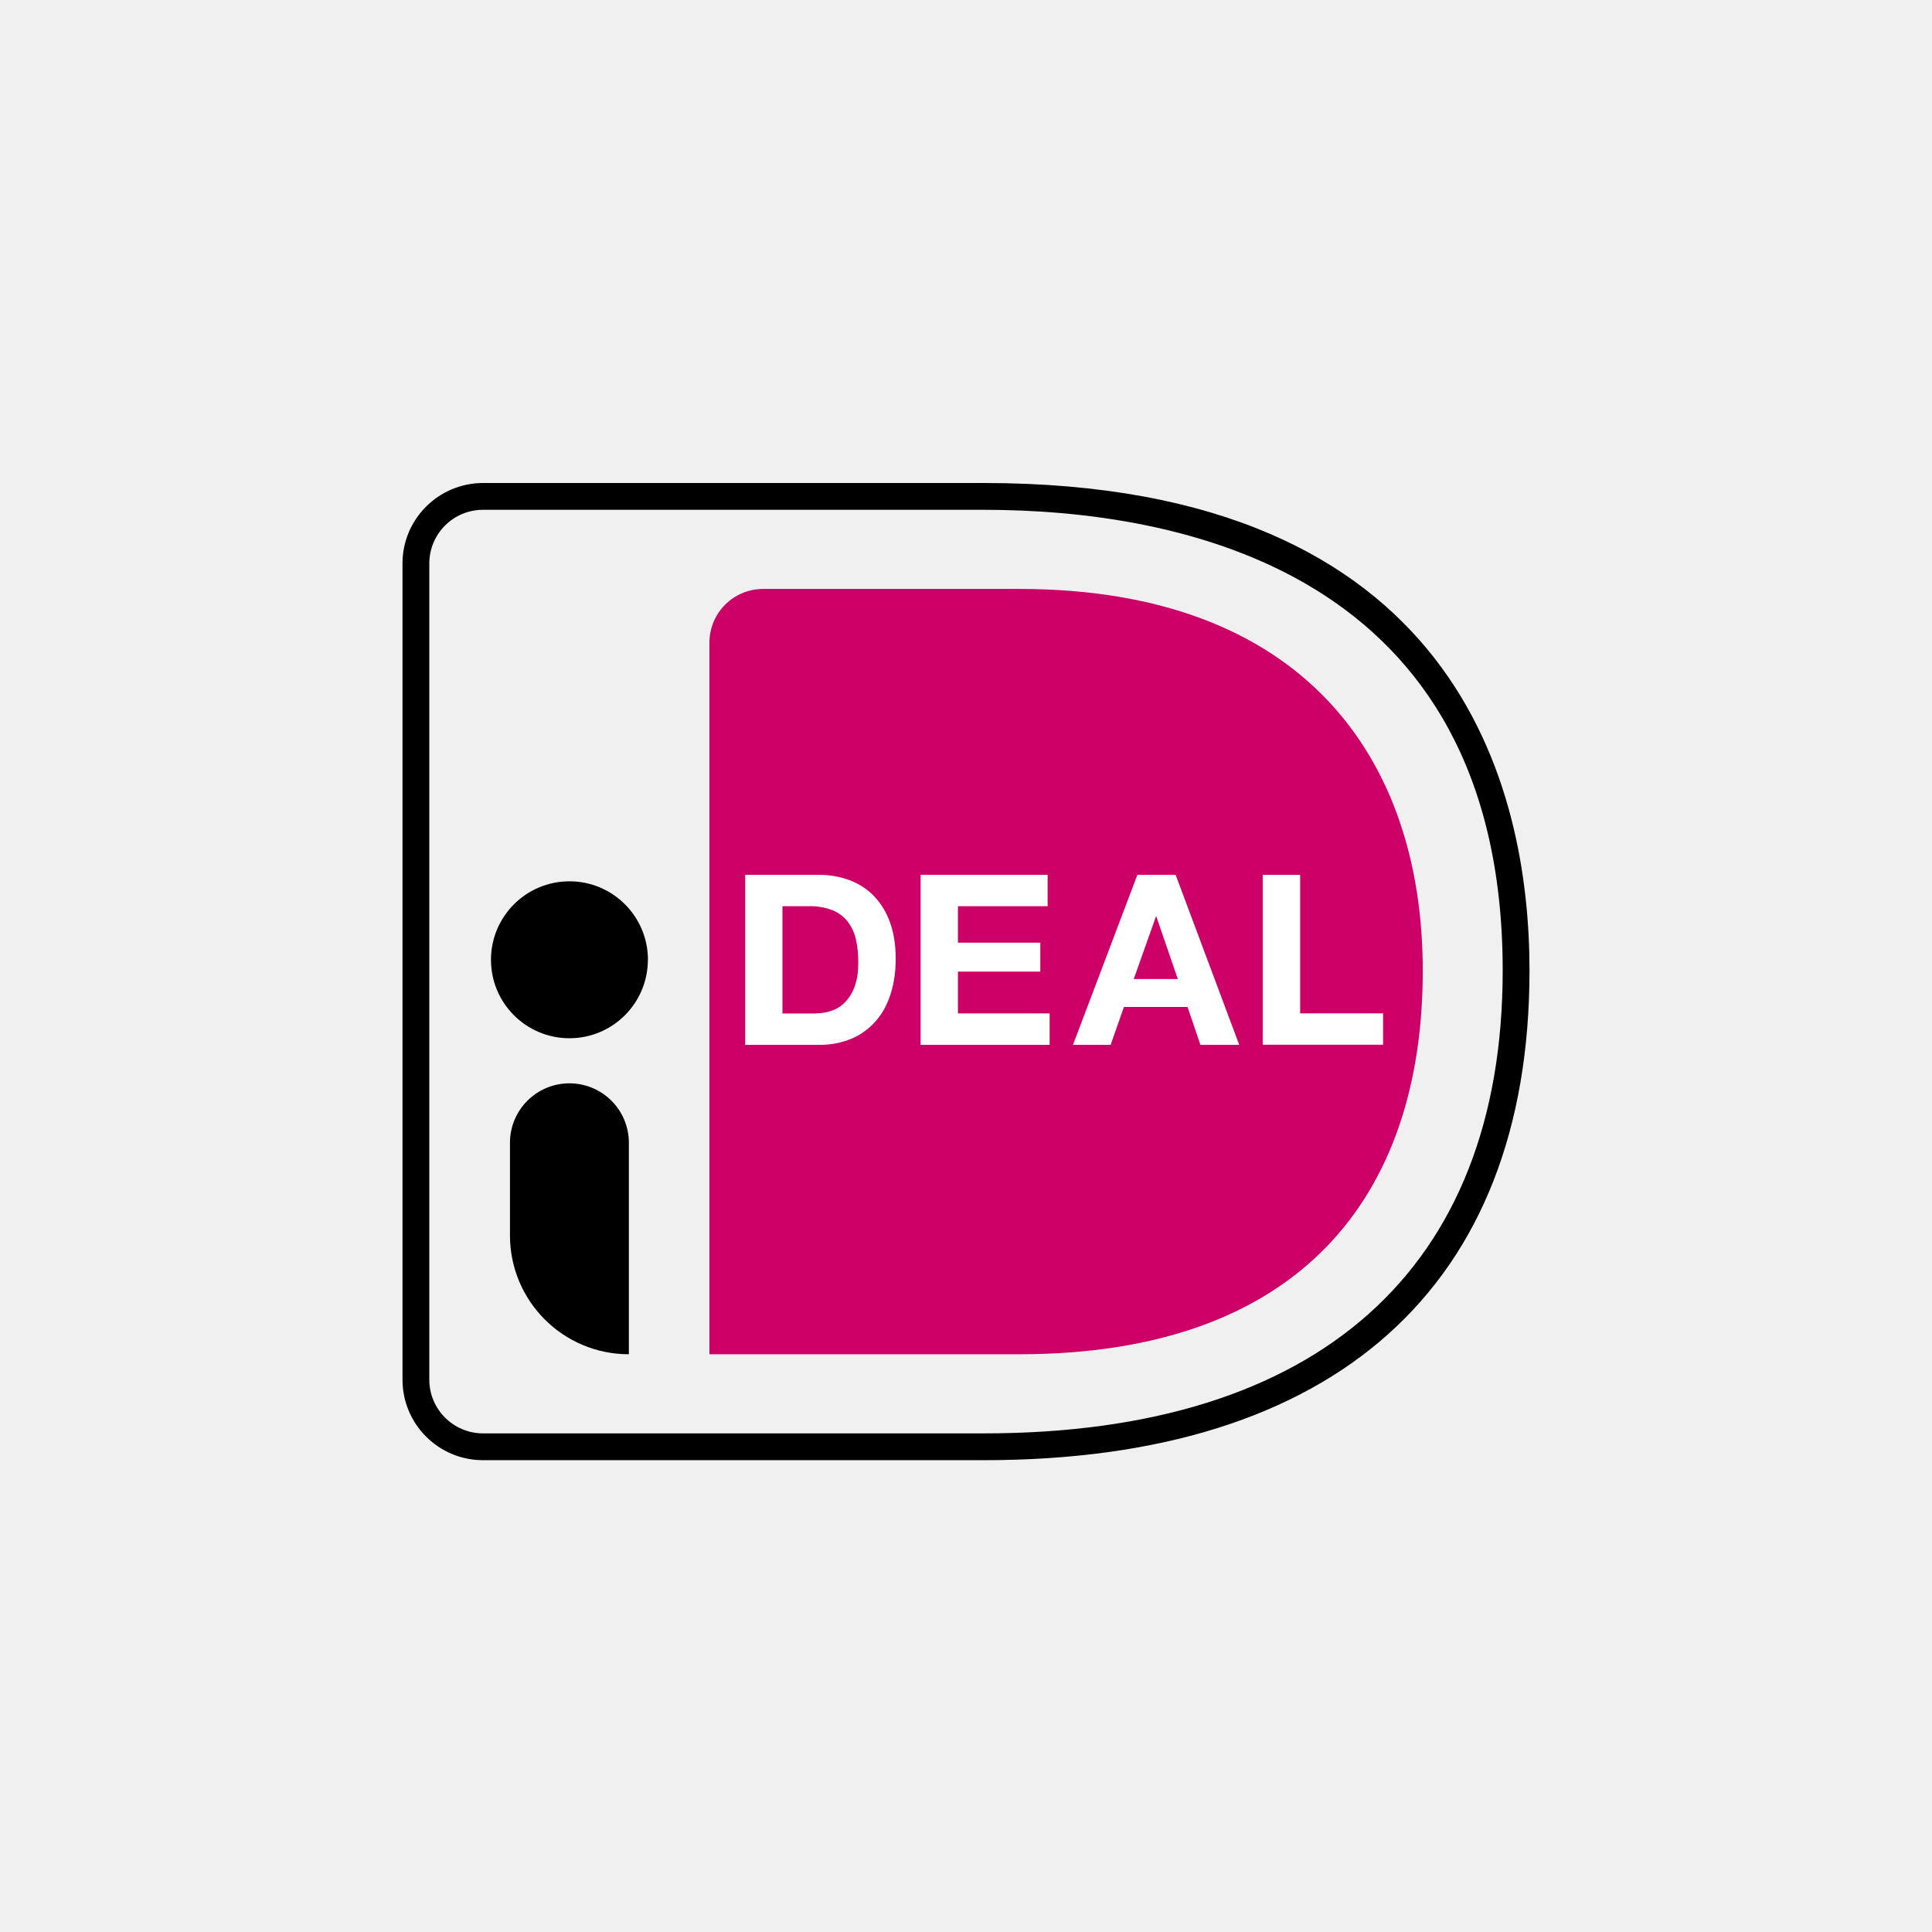
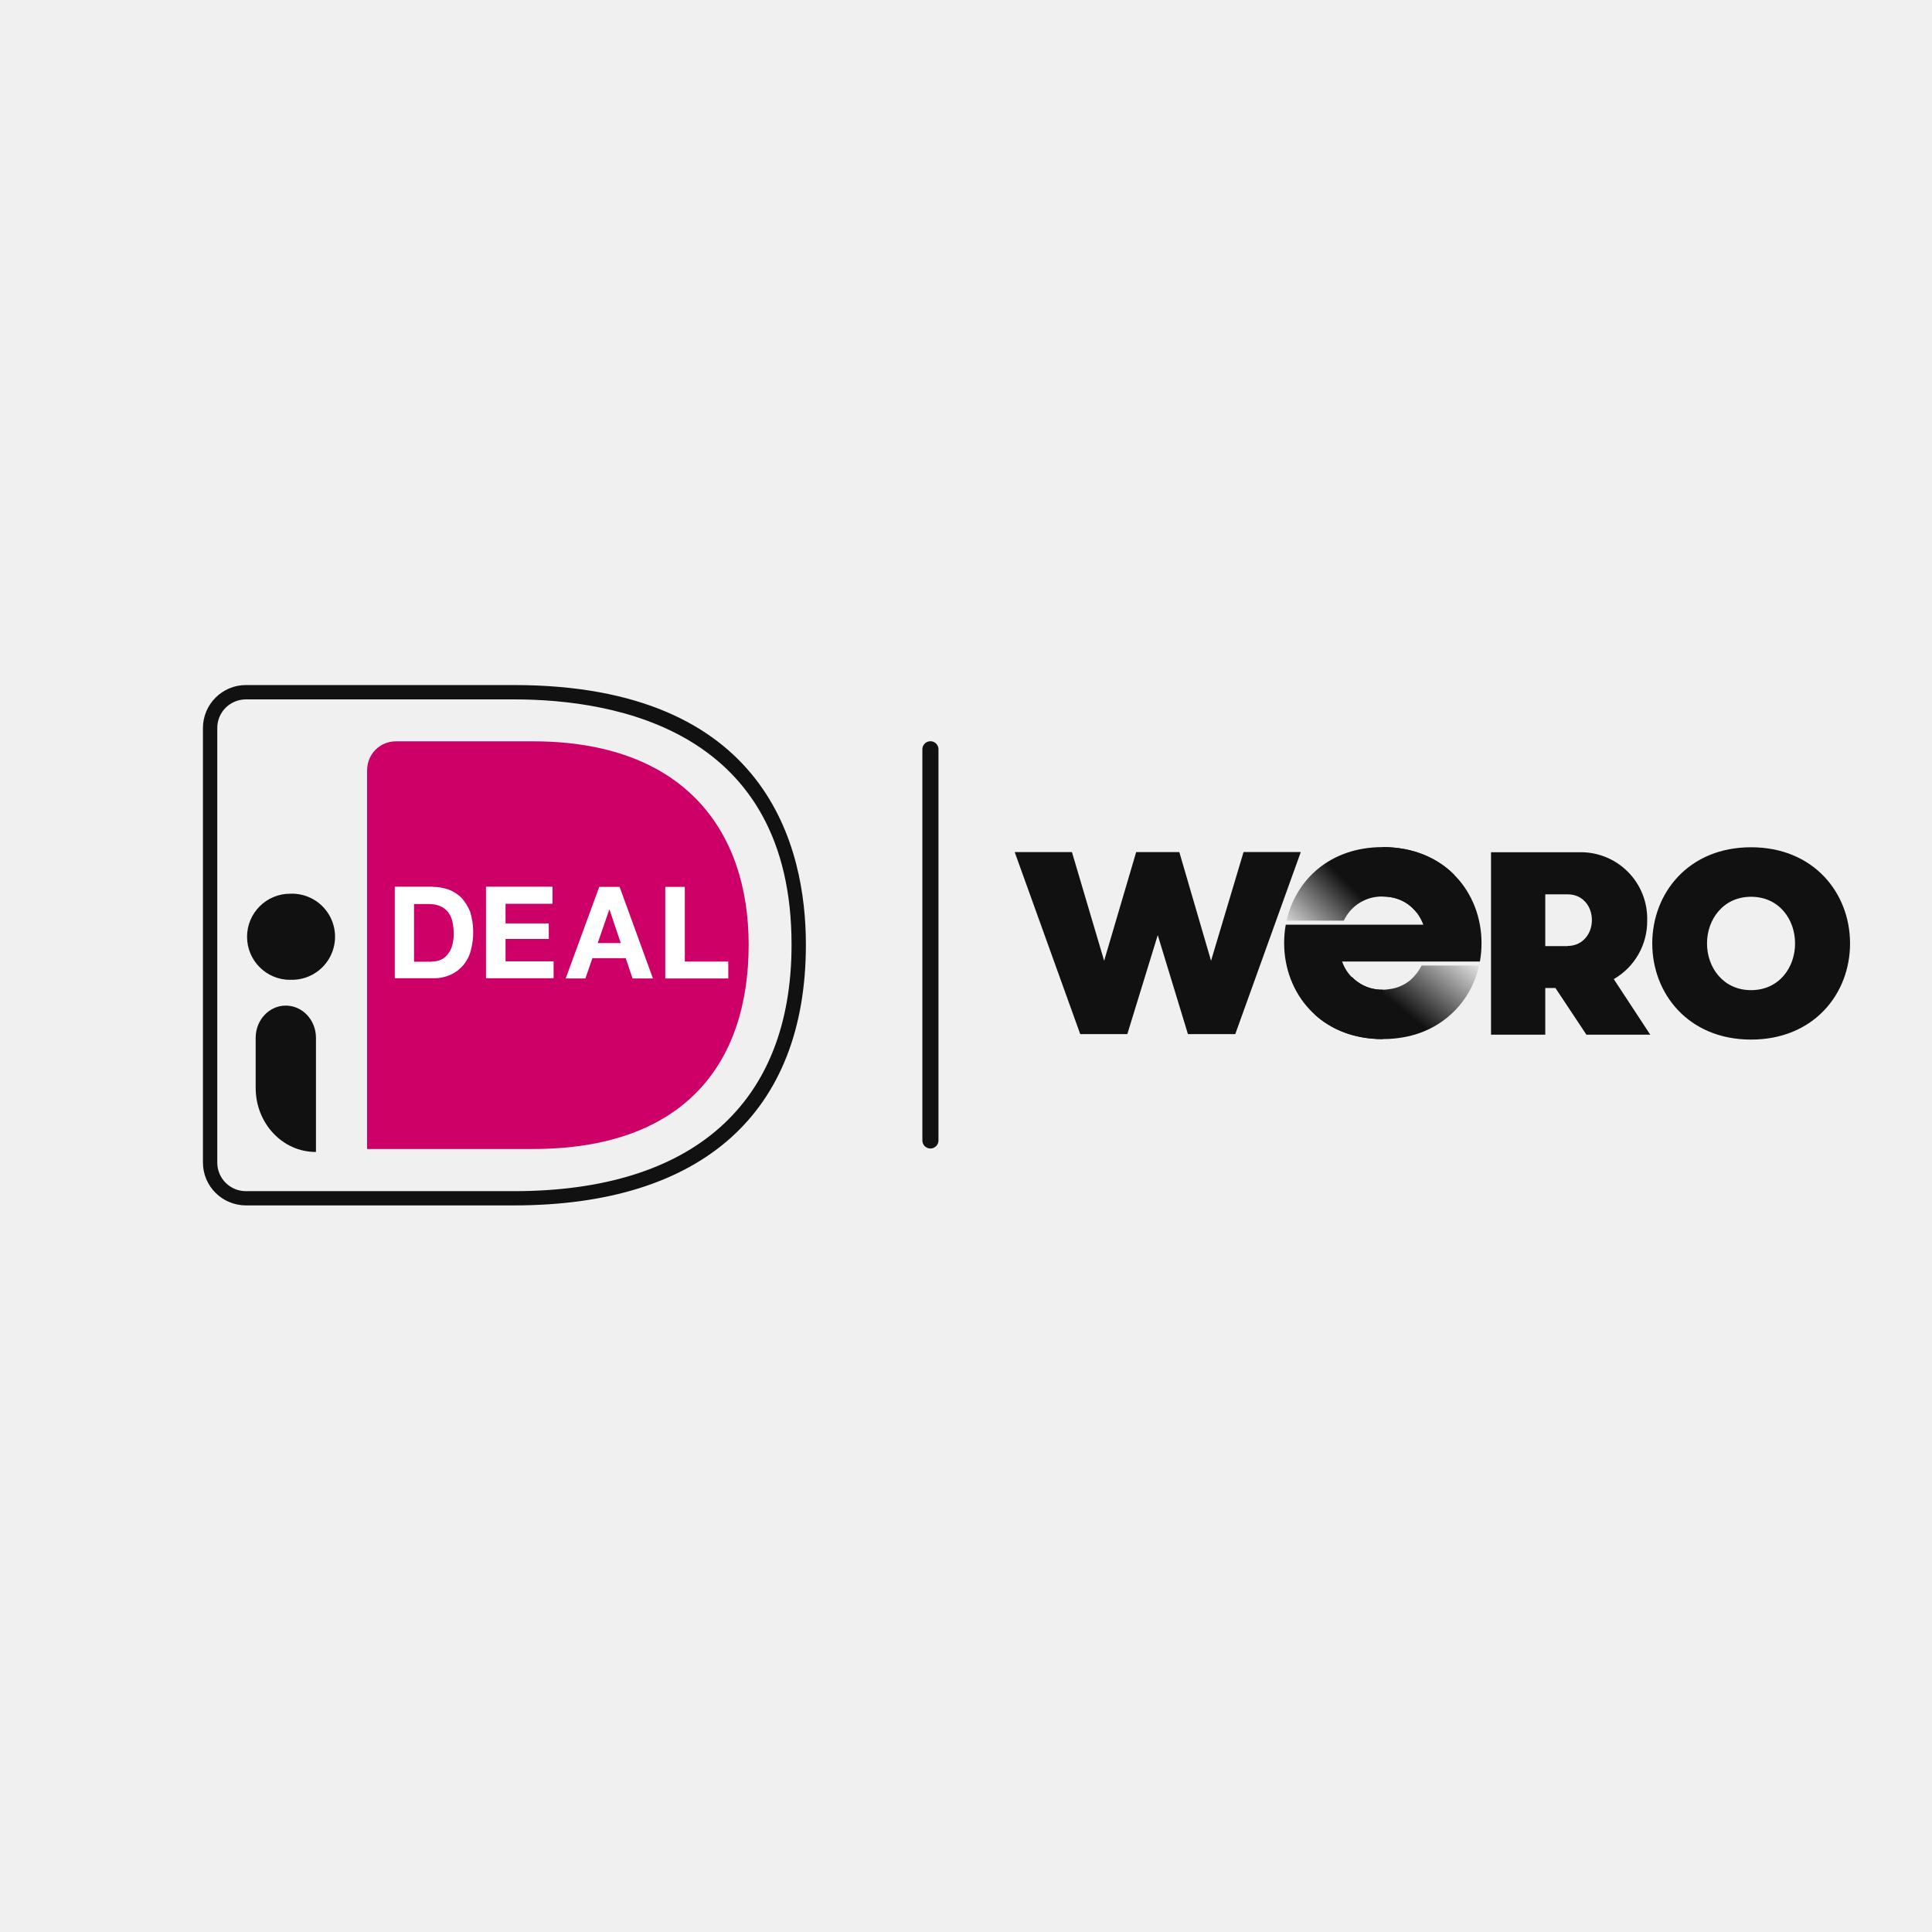
<svg xmlns="http://www.w3.org/2000/svg" width="120" height="120" viewBox="0 0 24 16">
-   <path fill="#c06" d="M8.813 3.982v8.841h3.849c3.496 0 5.012-1.975 5.012-4.763 0-2.67-1.516-4.744-5.012-4.744H9.48a.667.667 0 0 0-.667.666Z" />
-   <path d="M6 2.333A.667.667 0 0 0 5.333 3v10.139c0 .368.299.666.667.667h6.22c4.157 0 6.447-2.042 6.447-5.75 0-4.98-4.04-5.723-6.447-5.723H6Zm6.22 11.806H6c-.552 0-1-.448-1-1V2.999c0-.551.448-.998 1-.999h6.22C18.12 2 19 5.794 19 8.056c0 3.923-2.408 6.083-6.78 6.083Z" />
-   <path fill="#fff" d="M10.136 8.588c.066 0 .132-.01.195-.032a.427.427 0 0 0 .168-.108.536.536 0 0 0 .119-.197c.03-.08.044-.18.044-.296 0-.106-.01-.202-.03-.288a.574.574 0 0 0-.103-.22.455.455 0 0 0-.188-.14.75.75 0 0 0-.288-.05H9.72V8.59h.415Zm.032-1.721c.136 0 .263.022.38.065a.825.825 0 0 1 .305.195.904.904 0 0 1 .201.326c.048.13.073.283.073.458 0 .154-.02.296-.06.426-.04.13-.099.243-.179.337a.838.838 0 0 1-.298.224 1.01 1.01 0 0 1-.422.081h-.911V6.867h.911Zm2.846 0v.39H11.9v.453h1.023v.36H11.9v.519h1.139v.39h-1.603V6.867h1.58Zm1.617 1.295-.266-.775h-.006l-.275.775h.547Zm-.027-1.295.79 2.112h-.482l-.16-.47h-.79l-.165.47h-.468l.8-2.112h.475Zm1.547 0v1.721h1.03v.39h-1.495V6.868h.465Z" />
-   <path d="M8.048 7.923a.974.974 0 1 1-1.949 0 .974.974 0 0 1 1.95 0Zm-.236 4.9a1.476 1.476 0 0 1-1.477-1.476v-1.151a.738.738 0 0 1 1.477 0v2.627Z" />
+   <path fill="#c06" d="M4.56 5.564v4.709h2.06c1.87 0 2.68-1.051 2.68-2.538 0-1.422-.81-2.526-2.68-2.526H4.917a.356.356 0 0 0-.356.355" />
+   <path fill="#111" fill-rule="evenodd" d="M3.056 10.974h3.327c2.338 0 3.628-1.15 3.628-3.239 0-1.203-.471-3.225-3.628-3.225H3.056a.534.534 0 0 0-.535.533v5.399c0 .294.24.532.535.532m-.357-5.931c0-.197.159-.355.357-.355h3.327c1.287 0 3.45.396 3.45 3.047 0 1.975-1.227 3.062-3.45 3.062H3.056a.355.355 0 0 1-.357-.355z" />
+   <path fill="#fff" fill-rule="evenodd" d="M5.574 7.051a.6.6 0 0 0-.2-.034v-.002h-.47v1.137h.476a.5.5 0 0 0 .221-.045.45.45 0 0 0 .248-.302.87.87 0 0 0-.008-.477.6.6 0 0 0-.106-.173.45.45 0 0 0-.161-.104m-.112.877a.3.3 0 0 1-.104.017v.002h-.215V7.23h.175q.09 0 .15.026c.04.016.073.044.098.075a.3.3 0 0 1 .054.118q.016.069.016.154a.5.5 0 0 1-.024.16.3.3 0 0 1-.063.106.2.2 0 0 1-.087.059" />
+   <path fill="#fff" d="M6.863 7.017v.21H6.28v.244h.537v.193H6.28v.278h.597v.21h-.84V7.015h.826z" />
+   <path fill="#fff" fill-rule="evenodd" d="m8.111 8.155-.414-1.138h-.253l-.417 1.138h.245l.087-.252h.414l.085.252zm-.54-.857.14.417h-.286l.144-.417z" />
+   <path fill="#fff" d="M8.507 7.017v.928h.54v.21h-.783V7.017z" />
+   <path fill="#111" d="M3.604 8.171a.535.535 0 1 0 0-1.069.535.535 0 0 0 0 1.07M3.922 10.31c-.414 0-.746-.357-.746-.796v-.622c0-.22.166-.4.374-.4.206 0 .375.178.375.4v1.419z" />
+   <path fill="none" stroke="#111" stroke-linecap="round" stroke-width=".2" d="M11.558 5.308v4.859" />
+   <path fill="#111" d="M20.525 7.72c0-.625.45-1.195 1.227-1.195.78 0 1.23.57 1.23 1.195s-.45 1.194-1.23 1.194c-.777 0-1.227-.57-1.227-1.194m1.774 0c0-.301-.2-.58-.547-.58-.343 0-.547.279-.547.58s.204.58.547.58c.347 0 .547-.28.547-.58M20.047 8.163a.83.83 0 0 0 .415-.731.825.825 0 0 0-.852-.845h-1.088v2.266h.674v-.58h.126l.385.58h.793zm-.573-.41h-.278V7.11h.281c.182 0 .298.146.298.32s-.12.321-.3.321M15.448 6.584l-.404 1.351-.394-1.35h-.536l-.398 1.35-.4-1.35h-.711l.814 2.261h.585l.378-1.23.375 1.23h.588l.814-2.262zM17.178 8.294h-.002a.52.52 0 0 1-.504-.35h1.712a1.3 1.3 0 0 0 .02-.229c0-.623-.448-1.191-1.226-1.192v.614c.253 0 .428.15.503.35h-1.709q-.02.111-.02.228c0 .624.449 1.193 1.224 1.193h.002z" />
+   <linearGradient id="a" x1="18.014" x2="16.965" y1="7.574" y2="8.874" gradientUnits="userSpaceOnUse">
+     <stop offset=".024" stop-opacity="0" stop-color="#111" />
+     <stop offset=".676" stop-color="#111" />
+   </linearGradient>
+   <path fill="url(#a)" d="m17.176 8.908.078-.002q.236-.013.428-.091a1.14 1.14 0 0 0 .691-.821h-.713a.6.6 0 0 1-.144.184.5.5 0 0 1-.261.11.52.52 0 0 1-.46-.152l-.465.465c.206.188.492.307.846.307" />
+   <linearGradient id="b" x1="16.179" x2="17.257" y1="7.866" y2="6.787" gradientUnits="userSpaceOnUse">
+     <stop offset=".024" stop-opacity="0" stop-color="#111" />
+     <stop offset=".676" stop-color="#111" />
+   </linearGradient>
+   <path fill="url(#b)" d="M17.176 6.523c-.657 0-1.08.409-1.194.914h.711a.52.52 0 0 1 .483-.3c.184 0 .327.078.42.197l.468-.468c-.209-.209-.51-.343-.888-.343" />
</svg>
